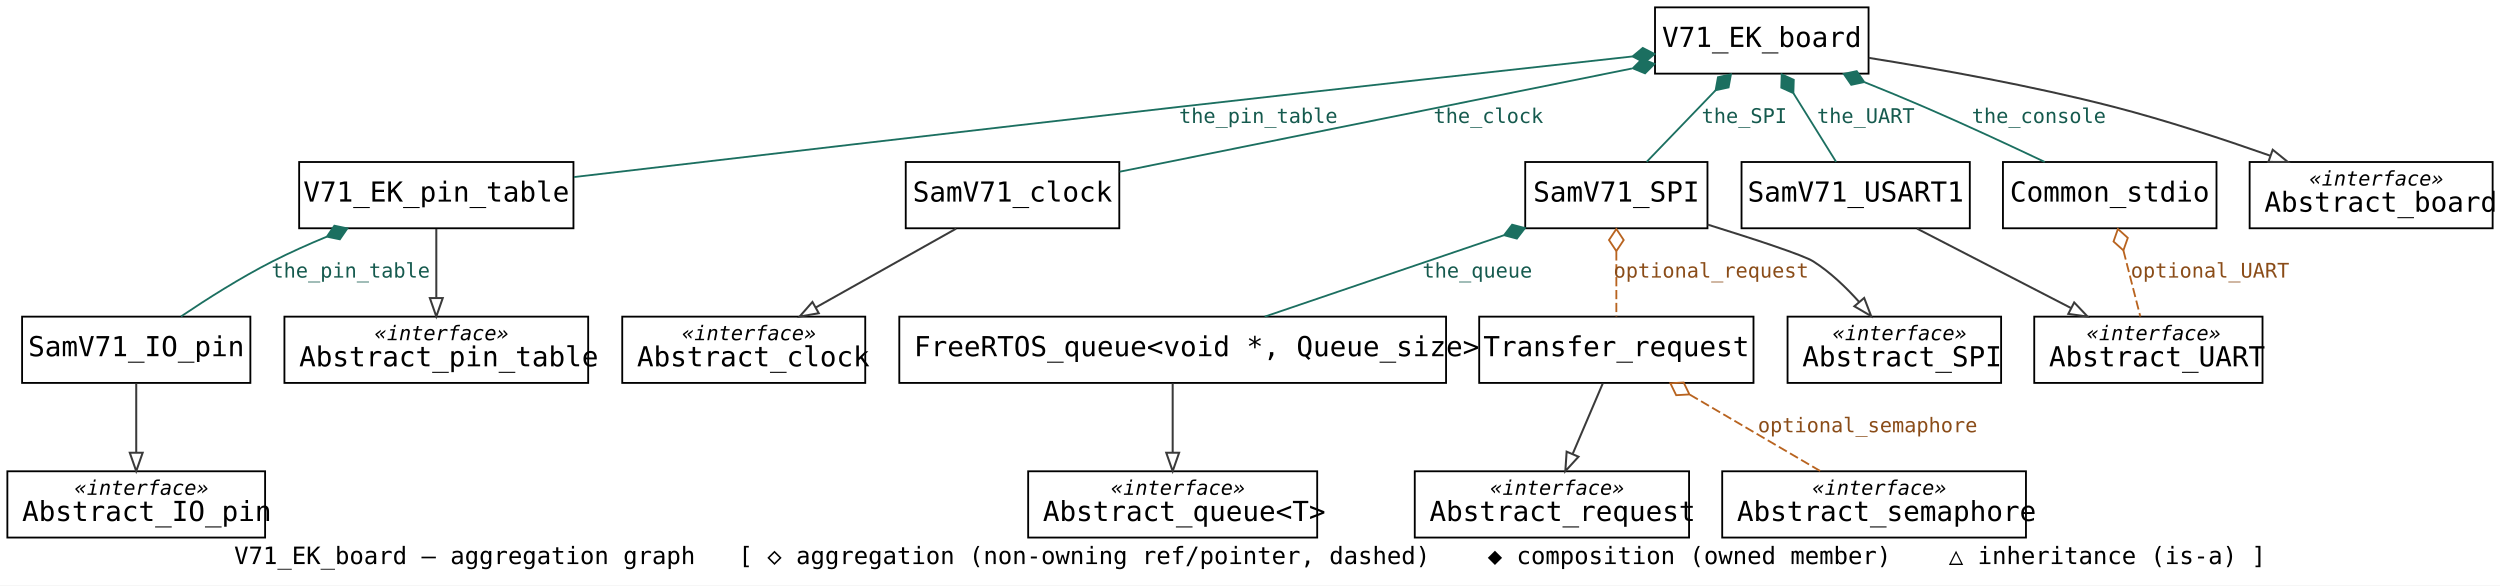
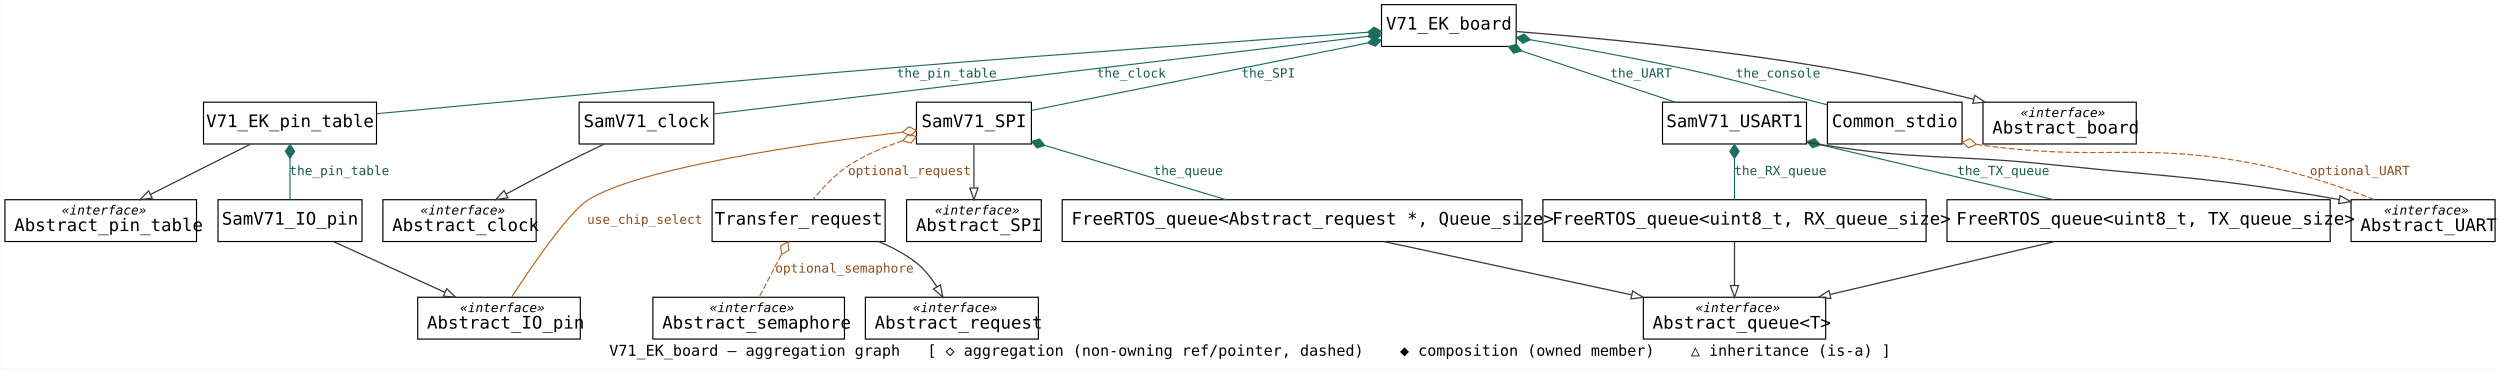
- <svg xmlns="http://www.w3.org/2000/svg" width="1358pt" height="318pt" viewBox="0.00 0.00 1358.00 318.00">
+ <svg xmlns="http://www.w3.org/2000/svg" width="2153pt" height="318pt" viewBox="0.00 0.00 2152.50 318.00">
  <g id="graph0" class="graph" transform="scale(1 1) rotate(0) translate(4 314)">
-     <polygon fill="white" stroke="transparent" points="-4,4 -4,-314 1354,-314 1354,4 -4,4" />
-     <text text-anchor="middle" x="675" y="-7.6" font-family="Consolas" font-size="13.00">V71_EK_board — aggregation graph   [ ◇ aggregation (non-owning ref/pointer, dashed)    ◆ composition (owned member)    △ inheritance (is-a) ]</text>
+     <polygon fill="white" stroke="transparent" points="-4,4 -4,-314 2148.5,-314 2148.5,4 -4,4" />
+     <text text-anchor="middle" x="1072.25" y="-7.6" font-family="Consolas" font-size="13.00">V71_EK_board — aggregation graph   [ ◇ aggregation (non-owning ref/pointer, dashed)    ◆ composition (owned member)    △ inheritance (is-a) ]</text>
    <g id="node1" class="node">
-       <polygon fill="none" stroke="black" points="1011,-310 895,-310 895,-274 1011,-274 1011,-310" />
-       <text text-anchor="middle" x="953" y="-288.5" font-family="Consolas" font-size="15.00">V71_EK_board</text>
+       <polygon fill="none" stroke="black" points="1301.5,-310 1185.5,-310 1185.5,-274 1301.5,-274 1301.5,-310" />
+       <text text-anchor="middle" x="1243.5" y="-288.5" font-family="Consolas" font-size="15.00">V71_EK_board</text>
    </g>
    <g id="node2" class="node">
-       <polygon fill="none" stroke="black" points="307.5,-226 158.5,-226 158.5,-190 307.5,-190 307.5,-226" />
-       <text text-anchor="middle" x="233" y="-204.5" font-family="Consolas" font-size="15.00">V71_EK_pin_table</text>
+       <polygon fill="none" stroke="black" points="320,-226 171,-226 171,-190 320,-190 320,-226" />
+       <text text-anchor="middle" x="245.5" y="-204.5" font-family="Consolas" font-size="15.00">V71_EK_pin_table</text>
+     </g>
+     <g id="edge2" class="edge">
+       <path fill="none" stroke="#1b6f60" d="M1173.32,-286.18C1080.61,-279.74 912.25,-267.75 768.5,-256 608.81,-242.94 421.89,-225.66 320.38,-216.11" />
+       <polygon fill="#1b6f60" stroke="#1b6f60" points="1173.37,-286.19 1179.64,-282.61 1185.34,-287.02 1179.08,-290.59 1173.37,-286.19" />
+       <text text-anchor="middle" x="811" y="-247.2" font-family="Consolas" font-size="11.00" fill="#155a4e"> the_pin_table</text>
+     </g>
+     <g id="node3" class="node">
+       <polygon fill="none" stroke="black" points="610.5,-226 494.5,-226 494.5,-190 610.5,-190 610.5,-226" />
+       <text text-anchor="middle" x="552.5" y="-204.5" font-family="Consolas" font-size="15.00">SamV71_clock</text>
    </g>
    <g id="edge1" class="edge">
-       <path fill="none" stroke="#1b6f60" d="M882.79,-283.34C818.75,-276.32 721.5,-265.59 637,-256 522.11,-242.95 388.9,-227.37 307.82,-217.83" />
-       <polygon fill="#1b6f60" stroke="#1b6f60" points="882.82,-283.34 889.22,-280.02 894.75,-284.65 888.35,-287.97 882.82,-283.34" />
-       <text text-anchor="middle" x="679.5" y="-247.2" font-family="Consolas" font-size="11.00" fill="#155a4e"> the_pin_table</text>
-     </g>
-     <g id="node3" class="node">
-       <polygon fill="none" stroke="black" points="604,-226 488,-226 488,-190 604,-190 604,-226" />
-       <text text-anchor="middle" x="546" y="-204.5" font-family="Consolas" font-size="15.00">SamV71_clock</text>
-     </g>
-     <g id="edge2" class="edge">
-       <path fill="none" stroke="#1b6f60" d="M882.46,-276.79C803.68,-260.91 677.59,-235.51 604.21,-220.73" />
-       <polygon fill="#1b6f60" stroke="#1b6f60" points="882.92,-276.88 889.6,-274.15 894.69,-279.25 888.01,-281.99 882.92,-276.88" />
-       <text text-anchor="middle" x="804.5" y="-247.2" font-family="Consolas" font-size="11.00" fill="#155a4e"> the_clock</text>
+       <path fill="none" stroke="#1b6f60" d="M1173.17,-282.65C1036.53,-266.44 737.55,-230.96 610.97,-215.94" />
+       <polygon fill="#1b6f60" stroke="#1b6f60" points="1173.56,-282.7 1179.99,-279.44 1185.48,-284.11 1179.05,-287.38 1173.56,-282.7" />
+       <text text-anchor="middle" x="970" y="-247.2" font-family="Consolas" font-size="11.00" fill="#155a4e"> the_clock</text>
    </g>
    <g id="node4" class="node">
-       <polygon fill="none" stroke="black" points="923.5,-226 824.5,-226 824.5,-190 923.5,-190 923.5,-226" />
-       <text text-anchor="middle" x="874" y="-204.5" font-family="Consolas" font-size="15.00">SamV71_SPI</text>
+       <polygon fill="none" stroke="black" points="884,-226 785,-226 785,-190 884,-190 884,-226" />
+       <text text-anchor="middle" x="834.5" y="-204.5" font-family="Consolas" font-size="15.00">SamV71_SPI</text>
    </g>
    <g id="edge3" class="edge">
-       <path fill="none" stroke="#1b6f60" d="M927.8,-264.85C915.59,-252.16 901.26,-237.29 890.46,-226.08" />
-       <polygon fill="#1b6f60" stroke="#1b6f60" points="927.92,-264.97 934.96,-266.51 936.25,-273.61 929.2,-272.06 927.92,-264.97" />
-       <text text-anchor="middle" x="943.5" y="-247.2" font-family="Consolas" font-size="11.00" fill="#155a4e"> the_SPI</text>
+       <path fill="none" stroke="#1b6f60" d="M1173.32,-276.93C1090.94,-260.41 956.39,-233.44 884.12,-218.95" />
+       <polygon fill="#1b6f60" stroke="#1b6f60" points="1173.57,-276.98 1180.24,-274.24 1185.33,-279.34 1178.67,-282.08 1173.57,-276.98" />
+       <text text-anchor="middle" x="1088" y="-247.2" font-family="Consolas" font-size="11.00" fill="#155a4e"> the_SPI</text>
    </g>
    <g id="node5" class="node">
-       <polygon fill="none" stroke="black" points="1066,-226 942,-226 942,-190 1066,-190 1066,-226" />
-       <text text-anchor="middle" x="1004" y="-204.5" font-family="Consolas" font-size="15.00">SamV71_USART1</text>
+       <polygon fill="none" stroke="black" points="1551.5,-226 1427.5,-226 1427.5,-190 1551.5,-190 1551.5,-226" />
+       <text text-anchor="middle" x="1489.5" y="-204.5" font-family="Consolas" font-size="15.00">SamV71_USART1</text>
    </g>
    <g id="edge4" class="edge">
-       <path fill="none" stroke="#1b6f60" d="M970.19,-263.36C977.87,-251.01 986.67,-236.86 993.37,-226.08" />
-       <polygon fill="#1b6f60" stroke="#1b6f60" points="970.15,-263.42 970.38,-270.63 963.82,-273.61 963.59,-266.4 970.15,-263.42" />
-       <text text-anchor="middle" x="1009.5" y="-247.2" font-family="Consolas" font-size="11.00" fill="#155a4e"> the_UART</text>
+       <path fill="none" stroke="#1b6f60" d="M1306.25,-270.08C1347.17,-256.44 1399.91,-238.86 1438.3,-226.07" />
+       <polygon fill="#1b6f60" stroke="#1b6f60" points="1306.15,-270.12 1301.73,-275.81 1294.77,-273.91 1299.2,-268.22 1306.15,-270.12" />
+       <text text-anchor="middle" x="1409" y="-247.2" font-family="Consolas" font-size="11.00" fill="#155a4e"> the_UART</text>
    </g>
    <g id="node6" class="node">
-       <polygon fill="none" stroke="black" points="1200,-226 1084,-226 1084,-190 1200,-190 1200,-226" />
-       <text text-anchor="middle" x="1142" y="-204.5" font-family="Consolas" font-size="15.00">Common_stdio</text>
+       <polygon fill="none" stroke="black" points="1685.5,-226 1569.5,-226 1569.5,-190 1685.5,-190 1685.5,-226" />
+       <text text-anchor="middle" x="1627.5" y="-204.5" font-family="Consolas" font-size="15.00">Common_stdio</text>
    </g>
    <g id="edge5" class="edge">
-       <path fill="none" stroke="#1b6f60" d="M1008.92,-269.31C1019.62,-265.01 1030.69,-260.45 1041,-256 1063.02,-246.51 1087.41,-235.18 1106.7,-226.03" />
-       <polygon fill="#1b6f60" stroke="#1b6f60" points="1008.66,-269.42 1004.57,-275.36 997.52,-273.86 1001.61,-267.92 1008.66,-269.42" />
-       <text text-anchor="middle" x="1103.5" y="-247.2" font-family="Consolas" font-size="11.00" fill="#155a4e"> the_console</text>
+       <path fill="none" stroke="#1b6f60" d="M1313.78,-279.73C1351.48,-273.38 1398.66,-264.94 1440.5,-256 1494.26,-244.52 1507.19,-239.43 1560.5,-226 1563.41,-225.27 1566.39,-224.52 1569.4,-223.76" />
+       <polygon fill="#1b6f60" stroke="#1b6f60" points="1313.73,-279.74 1308.47,-284.67 1301.89,-281.71 1307.15,-276.78 1313.73,-279.74" />
+       <text text-anchor="middle" x="1527" y="-247.2" font-family="Consolas" font-size="11.00" fill="#155a4e"> the_console</text>
+     </g>
+     <g id="node12" class="node">
+       <polygon fill="none" stroke="black" points="1835.5,-226 1703.5,-226 1703.5,-190 1835.5,-190 1835.5,-226" />
+       <text text-anchor="start" x="1736" y="-213.2" font-family="Consolas" font-style="italic" font-size="11.00">«interface»</text>
+       <text text-anchor="start" x="1711.5" y="-199" font-family="Consolas" font-size="15.00">Abstract_board</text>
+     </g>
+     <g id="edge14" class="edge">
+       <path fill="none" stroke="#3a3a3a" stroke-width="1.1" d="M1301.73,-286.84C1366.82,-281.7 1475.18,-271.67 1567.5,-256 1610.19,-248.76 1657.34,-237.95 1695.35,-228.52" />
+       <polygon fill="none" stroke="#3a3a3a" stroke-width="1.1" points="1696.46,-231.85 1705.31,-226.03 1694.76,-225.06 1696.46,-231.85" />
+     </g>
+     <g id="node7" class="node">
+       <polygon fill="none" stroke="black" points="307.5,-142 183.5,-142 183.5,-106 307.5,-106 307.5,-142" />
+       <text text-anchor="middle" x="245.5" y="-120.5" font-family="Consolas" font-size="15.00">SamV71_IO_pin</text>
+     </g>
+     <g id="edge6" class="edge">
+       <path fill="none" stroke="#1b6f60" d="M245.5,-177.48C245.5,-165.59 245.5,-152.31 245.5,-142.08" />
+       <polygon fill="#1b6f60" stroke="#1b6f60" points="245.5,-177.61 249.5,-183.61 245.5,-189.61 241.5,-183.61 245.5,-177.61" />
+       <text text-anchor="middle" x="288" y="-163.2" font-family="Consolas" font-size="11.00" fill="#155a4e"> the_pin_table</text>
+     </g>
+     <g id="node13" class="node">
+       <polygon fill="none" stroke="black" points="165,-142 0,-142 0,-106 165,-106 165,-142" />
+       <text text-anchor="start" x="49" y="-129.2" font-family="Consolas" font-style="italic" font-size="11.00">«interface»</text>
+       <text text-anchor="start" x="8" y="-115" font-family="Consolas" font-size="15.00">Abstract_pin_table</text>
+     </g>
+     <g id="edge15" class="edge">
+       <path fill="none" stroke="#3a3a3a" stroke-width="1.1" d="M211.33,-189.81C186.36,-177.25 152.32,-160.13 125.5,-146.63" />
+       <polygon fill="none" stroke="#3a3a3a" stroke-width="1.1" points="126.85,-143.39 116.35,-142.03 123.71,-149.65 126.85,-143.39" />
+     </g>
+     <g id="node14" class="node">
+       <polygon fill="none" stroke="black" points="457.5,-142 325.5,-142 325.5,-106 457.5,-106 457.5,-142" />
+       <text text-anchor="start" x="358" y="-129.2" font-family="Consolas" font-style="italic" font-size="11.00">«interface»</text>
+       <text text-anchor="start" x="333.5" y="-115" font-family="Consolas" font-size="15.00">Abstract_clock</text>
+     </g>
+     <g id="edge16" class="edge">
+       <path fill="none" stroke="#3a3a3a" stroke-width="1.1" d="M515.96,-189.86C504.26,-184.27 491.29,-177.97 479.5,-172 463.76,-164.03 446.62,-154.96 431.67,-146.93" />
+       <polygon fill="none" stroke="#3a3a3a" stroke-width="1.1" points="433.15,-143.75 422.69,-142.08 429.83,-149.91 433.15,-143.75" />
+     </g>
+     <g id="node8" class="node">
+       <polygon fill="none" stroke="black" points="758,-142 609,-142 609,-106 758,-106 758,-142" />
+       <text text-anchor="middle" x="683.5" y="-120.5" font-family="Consolas" font-size="15.00">Transfer_request</text>
+     </g>
+     <g id="edge11" class="edge">
+       <path fill="none" stroke="#b8631f" stroke-dasharray="5,2" d="M773.07,-192.72C757.5,-187.57 741.29,-180.79 727.5,-172 715.25,-164.19 704.09,-152.19 696.08,-142.28" />
+       <polygon fill="none" stroke="#b8631f" points="773.34,-192.8 780.25,-190.75 784.8,-196.34 777.89,-198.39 773.34,-192.8" />
+       <text text-anchor="middle" x="779" y="-163.2" font-family="Consolas" font-size="11.00" fill="#8a4c18"> optional_request</text>
+     </g>
+     <g id="node9" class="node">
+       <polygon fill="none" stroke="black" points="1306.5,-142 910.5,-142 910.5,-106 1306.5,-106 1306.5,-142" />
+       <text text-anchor="start" x="918.5" y="-120.5" font-family="Consolas" font-size="15.00">FreeRTOS_queue&lt;Abstract_request *, Queue_size&gt;</text>
+     </g>
+     <g id="edge7" class="edge">
+       <path fill="none" stroke="#1b6f60" d="M895.89,-188.63C942.53,-174.67 1006.2,-155.62 1051.68,-142.01" />
+       <polygon fill="#1b6f60" stroke="#1b6f60" points="895.62,-188.71 891.01,-194.26 884.12,-192.15 888.72,-186.6 895.62,-188.71" />
+       <text text-anchor="middle" x="1019" y="-163.2" font-family="Consolas" font-size="11.00" fill="#155a4e"> the_queue</text>
+     </g>
+     <g id="node15" class="node">
+       <polygon fill="none" stroke="black" points="892.5,-142 776.5,-142 776.5,-106 892.5,-106 892.5,-142" />
+       <text text-anchor="start" x="801" y="-129.2" font-family="Consolas" font-style="italic" font-size="11.00">«interface»</text>
+       <text text-anchor="start" x="784.5" y="-115" font-family="Consolas" font-size="15.00">Abstract_SPI</text>
+     </g>
+     <g id="edge17" class="edge">
+       <path fill="none" stroke="#3a3a3a" stroke-width="1.1" d="M834.5,-189.61C834.5,-178.77 834.5,-164.6 834.5,-152.29" />
+       <polygon fill="none" stroke="#3a3a3a" stroke-width="1.1" points="838,-152.08 834.5,-142.08 831,-152.08 838,-152.08" />
+     </g>
+     <g id="node17" class="node">
+       <polygon fill="none" stroke="black" points="495.5,-58 355.5,-58 355.5,-22 495.5,-22 495.5,-58" />
+       <text text-anchor="start" x="392" y="-45.2" font-family="Consolas" font-style="italic" font-size="11.00">«interface»</text>
+       <text text-anchor="start" x="363.5" y="-31" font-family="Consolas" font-size="15.00">Abstract_IO_pin</text>
+     </g>
+     <g id="edge10" class="edge">
+       <path fill="none" stroke="#b8631f" d="M772.92,-200.23C689.76,-190.2 546.84,-169.58 502.5,-142 485.37,-131.35 453.38,-84.31 436.53,-58.36" />
+       <polygon fill="none" stroke="#b8631f" points="773.07,-200.25 779.5,-196.98 784.98,-201.66 778.56,-204.93 773.07,-200.25" />
+       <text text-anchor="middle" x="551" y="-121.2" font-family="Consolas" font-size="11.00" fill="#8a4c18"> use_chip_select</text>
    </g>
    <g id="node10" class="node">
-       <polygon fill="none" stroke="black" points="1350,-226 1218,-226 1218,-190 1350,-190 1350,-226" />
-       <text text-anchor="start" x="1250.5" y="-213.2" font-family="Consolas" font-style="italic" font-size="11.00">«interface»</text>
-       <text text-anchor="start" x="1226" y="-199" font-family="Consolas" font-size="15.00">Abstract_board</text>
-     </g>
-     <g id="edge11" class="edge">
-       <path fill="none" stroke="#3a3a3a" stroke-width="1.1" d="M1011.14,-282.56C1049.23,-276.48 1099.93,-267.37 1144,-256 1172.51,-248.64 1203.61,-238.43 1229.24,-229.4" />
-       <polygon fill="none" stroke="#3a3a3a" stroke-width="1.1" points="1230.53,-232.66 1238.78,-226.01 1228.19,-226.06 1230.53,-232.66" />
-     </g>
-     <g id="node7" class="node">
-       <polygon fill="none" stroke="black" points="132,-142 8,-142 8,-106 132,-106 132,-142" />
-       <text text-anchor="middle" x="70" y="-120.5" font-family="Consolas" font-size="15.00">SamV71_IO_pin</text>
-     </g>
-     <g id="edge6" class="edge">
-       <path fill="none" stroke="#1b6f60" d="M173.52,-185.44C163.52,-181.3 153.36,-176.76 144,-172 126.77,-163.24 108.42,-151.61 94.31,-142.1" />
-       <polygon fill="#1b6f60" stroke="#1b6f60" points="173.55,-185.45 180.61,-183.99 184.69,-189.94 177.63,-191.41 173.55,-185.45" />
-       <text text-anchor="middle" x="186.5" y="-163.2" font-family="Consolas" font-size="11.00" fill="#155a4e"> the_pin_table</text>
+       <polygon fill="none" stroke="black" points="1654.5,-142 1324.5,-142 1324.5,-106 1654.5,-106 1654.5,-142" />
+       <text text-anchor="start" x="1332.5" y="-120.5" font-family="Consolas" font-size="15.00">FreeRTOS_queue&lt;uint8_t, RX_queue_size&gt;</text>
+     </g>
+     <g id="edge8" class="edge">
+       <path fill="none" stroke="#1b6f60" d="M1489.5,-177.48C1489.5,-165.59 1489.5,-152.31 1489.5,-142.08" />
+       <polygon fill="#1b6f60" stroke="#1b6f60" points="1489.5,-177.61 1493.5,-183.61 1489.5,-189.61 1485.5,-183.61 1489.5,-177.61" />
+       <text text-anchor="middle" x="1529" y="-163.2" font-family="Consolas" font-size="11.00" fill="#155a4e"> the_RX_queue</text>
    </g>
    <g id="node11" class="node">
-       <polygon fill="none" stroke="black" points="315.5,-142 150.5,-142 150.5,-106 315.5,-106 315.5,-142" />
-       <text text-anchor="start" x="199.5" y="-129.2" font-family="Consolas" font-style="italic" font-size="11.00">«interface»</text>
-       <text text-anchor="start" x="158.5" y="-115" font-family="Consolas" font-size="15.00">Abstract_pin_table</text>
+       <polygon fill="none" stroke="black" points="2002.5,-142 1672.5,-142 1672.5,-106 2002.5,-106 2002.5,-142" />
+       <text text-anchor="start" x="1680.5" y="-120.5" font-family="Consolas" font-size="15.00">FreeRTOS_queue&lt;uint8_t, TX_queue_size&gt;</text>
+     </g>
+     <g id="edge9" class="edge">
+       <path fill="none" stroke="#1b6f60" d="M1563.7,-189.25C1637.68,-171.73 1711.54,-154.41 1764.58,-142.02" />
+       <polygon fill="#1b6f60" stroke="#1b6f60" points="1563.51,-189.29 1558.59,-194.57 1551.83,-192.06 1556.75,-186.78 1563.51,-189.29" />
+       <text text-anchor="middle" x="1721" y="-163.2" font-family="Consolas" font-size="11.00" fill="#155a4e"> the_TX_queue</text>
+     </g>
+     <g id="node16" class="node">
+       <polygon fill="none" stroke="black" points="2144.5,-142 2020.5,-142 2020.5,-106 2144.5,-106 2144.5,-142" />
+       <text text-anchor="start" x="2049" y="-129.2" font-family="Consolas" font-style="italic" font-size="11.00">«interface»</text>
+       <text text-anchor="start" x="2028.5" y="-115" font-family="Consolas" font-size="15.00">Abstract_UART</text>
+     </g>
+     <g id="edge18" class="edge">
+       <path fill="none" stroke="#3a3a3a" stroke-width="1.1" d="M1551.73,-191.55C1554.69,-190.99 1557.62,-190.47 1560.5,-190 1650.33,-175.36 1673.98,-181.49 1764.5,-172 1871.26,-160.81 1900.94,-161.52 2010.14,-142.14" />
+       <polygon fill="none" stroke="#3a3a3a" stroke-width="1.1" points="2011.02,-145.54 2020.25,-140.33 2009.79,-138.65 2011.02,-145.54" />
    </g>
    <g id="edge12" class="edge">
-       <path fill="none" stroke="#3a3a3a" stroke-width="1.1" d="M233,-189.61C233,-178.77 233,-164.6 233,-152.29" />
-       <polygon fill="none" stroke="#3a3a3a" stroke-width="1.1" points="236.5,-152.08 233,-142.08 229.5,-152.08 236.5,-152.08" />
-     </g>
-     <g id="node12" class="node">
-       <polygon fill="none" stroke="black" points="466,-142 334,-142 334,-106 466,-106 466,-142" />
-       <text text-anchor="start" x="366.5" y="-129.2" font-family="Consolas" font-style="italic" font-size="11.00">«interface»</text>
-       <text text-anchor="start" x="342" y="-115" font-family="Consolas" font-size="15.00">Abstract_clock</text>
+       <path fill="none" stroke="#b8631f" stroke-dasharray="5,2" d="M1697.94,-189.67C1805.84,-173.79 1837.96,-192.99 1942.5,-172 1976.43,-165.19 2013.51,-152.49 2040.98,-142.01" />
+       <polygon fill="none" stroke="#b8631f" points="1697.7,-189.71 1692.38,-194.59 1685.84,-191.55 1691.15,-186.68 1697.7,-189.71" />
+       <text text-anchor="middle" x="2028" y="-163.2" font-family="Consolas" font-size="11.00" fill="#8a4c18"> optional_UART</text>
+     </g>
+     <g id="edge19" class="edge">
+       <path fill="none" stroke="#3a3a3a" stroke-width="1.1" d="M283.23,-105.81C311.05,-93.14 349.05,-75.83 378.79,-62.28" />
+       <polygon fill="none" stroke="#3a3a3a" stroke-width="1.1" points="380.48,-65.36 388.12,-58.03 377.57,-58.99 380.48,-65.36" />
+     </g>
+     <g id="node19" class="node">
+       <polygon fill="none" stroke="black" points="890,-58 741,-58 741,-22 890,-22 890,-58" />
+       <text text-anchor="start" x="782" y="-45.2" font-family="Consolas" font-style="italic" font-size="11.00">«interface»</text>
+       <text text-anchor="start" x="749" y="-31" font-family="Consolas" font-size="15.00">Abstract_request</text>
+     </g>
+     <g id="edge23" class="edge">
+       <path fill="none" stroke="#3a3a3a" stroke-width="1.1" d="M752.37,-105.98C763.78,-101.3 774.98,-95.4 784.5,-88 791.71,-82.4 797.79,-74.62 802.6,-67.01" />
+       <polygon fill="none" stroke="#3a3a3a" stroke-width="1.1" points="805.67,-68.69 807.66,-58.28 799.61,-65.18 805.67,-68.69" />
+     </g>
+     <g id="node20" class="node">
+       <polygon fill="none" stroke="black" points="723,-58 558,-58 558,-22 723,-22 723,-58" />
+       <text text-anchor="start" x="607" y="-45.2" font-family="Consolas" font-style="italic" font-size="11.00">«interface»</text>
+       <text text-anchor="start" x="566" y="-31" font-family="Consolas" font-size="15.00">Abstract_semaphore</text>
    </g>
    <g id="edge13" class="edge">
-       <path fill="none" stroke="#3a3a3a" stroke-width="1.1" d="M515.39,-189.81C493.22,-177.36 463.07,-160.42 439.15,-146.99" />
-       <polygon fill="none" stroke="#3a3a3a" stroke-width="1.1" points="440.75,-143.87 430.32,-142.03 437.32,-149.98 440.75,-143.87" />
-     </g>
-     <g id="node8" class="node">
-       <polygon fill="none" stroke="black" points="781.5,-142 484.5,-142 484.5,-106 781.5,-106 781.5,-142" />
-       <text text-anchor="start" x="492.5" y="-120.5" font-family="Consolas" font-size="15.00">FreeRTOS_queue&lt;void *, Queue_size&gt;</text>
-     </g>
-     <g id="edge7" class="edge">
-       <path fill="none" stroke="#1b6f60" d="M812.82,-186.18C772.63,-172.51 720.7,-154.84 682.99,-142.01" />
-       <polygon fill="#1b6f60" stroke="#1b6f60" points="813,-186.24 819.97,-184.39 824.36,-190.11 817.39,-191.96 813,-186.24" />
-       <text text-anchor="middle" x="798.5" y="-163.2" font-family="Consolas" font-size="11.00" fill="#155a4e"> the_queue</text>
-     </g>
-     <g id="node9" class="node">
-       <polygon fill="none" stroke="black" points="948.5,-142 799.5,-142 799.5,-106 948.5,-106 948.5,-142" />
-       <text text-anchor="middle" x="874" y="-120.5" font-family="Consolas" font-size="15.00">Transfer_request</text>
-     </g>
-     <g id="edge9" class="edge">
-       <path fill="none" stroke="#b8631f" stroke-dasharray="5,2" d="M874,-177.48C874,-165.59 874,-152.31 874,-142.08" />
-       <polygon fill="none" stroke="#b8631f" points="874,-177.61 878,-183.61 874,-189.61 870,-183.61 874,-177.61" />
-       <text text-anchor="middle" x="925.5" y="-163.2" font-family="Consolas" font-size="11.00" fill="#8a4c18"> optional_request</text>
-     </g>
-     <g id="node13" class="node">
-       <polygon fill="none" stroke="black" points="1083,-142 967,-142 967,-106 1083,-106 1083,-142" />
-       <text text-anchor="start" x="991.5" y="-129.2" font-family="Consolas" font-style="italic" font-size="11.00">«interface»</text>
-       <text text-anchor="start" x="975" y="-115" font-family="Consolas" font-size="15.00">Abstract_SPI</text>
-     </g>
-     <g id="edge14" class="edge">
-       <path fill="none" stroke="#3a3a3a" stroke-width="1.1" d="M923.54,-192.02C948.98,-184.11 975.73,-175.36 981,-172 990.19,-166.14 998.76,-157.93 1005.86,-150.01" />
-       <polygon fill="none" stroke="#3a3a3a" stroke-width="1.1" points="1008.62,-152.16 1012.42,-142.28 1003.28,-147.63 1008.62,-152.16" />
-     </g>
-     <g id="node14" class="node">
-       <polygon fill="none" stroke="black" points="1225,-142 1101,-142 1101,-106 1225,-106 1225,-142" />
-       <text text-anchor="start" x="1129.5" y="-129.2" font-family="Consolas" font-style="italic" font-size="11.00">«interface»</text>
-       <text text-anchor="start" x="1109" y="-115" font-family="Consolas" font-size="15.00">Abstract_UART</text>
-     </g>
-     <g id="edge15" class="edge">
-       <path fill="none" stroke="#3a3a3a" stroke-width="1.1" d="M1037.33,-189.81C1061.69,-177.25 1094.89,-160.13 1121.05,-146.63" />
-       <polygon fill="none" stroke="#3a3a3a" stroke-width="1.1" points="1122.7,-149.72 1129.98,-142.03 1119.49,-143.5 1122.7,-149.72" />
-     </g>
-     <g id="edge8" class="edge">
-       <path fill="none" stroke="#b8631f" stroke-dasharray="5,2" d="M1149.46,-177.85C1152.53,-165.88 1155.98,-152.42 1158.62,-142.08" />
-       <polygon fill="none" stroke="#b8631f" points="1149.43,-177.99 1151.82,-184.79 1146.45,-189.61 1144.07,-182.81 1149.43,-177.99" />
-       <text text-anchor="middle" x="1196.5" y="-163.2" font-family="Consolas" font-size="11.00" fill="#8a4c18"> optional_UART</text>
-     </g>
-     <g id="node15" class="node">
-       <polygon fill="none" stroke="black" points="140,-58 0,-58 0,-22 140,-22 140,-58" />
-       <text text-anchor="start" x="36.5" y="-45.2" font-family="Consolas" font-style="italic" font-size="11.00">«interface»</text>
-       <text text-anchor="start" x="8" y="-31" font-family="Consolas" font-size="15.00">Abstract_IO_pin</text>
-     </g>
-     <g id="edge16" class="edge">
-       <path fill="none" stroke="#3a3a3a" stroke-width="1.1" d="M70,-105.61C70,-94.77 70,-80.6 70,-68.29" />
-       <polygon fill="none" stroke="#3a3a3a" stroke-width="1.1" points="73.5,-68.08 70,-58.08 66.5,-68.08 73.5,-68.08" />
-     </g>
-     <g id="node16" class="node">
-       <polygon fill="none" stroke="black" points="711.5,-58 554.5,-58 554.5,-22 711.5,-22 711.5,-58" />
-       <text text-anchor="start" x="599.5" y="-45.2" font-family="Consolas" font-style="italic" font-size="11.00">«interface»</text>
-       <text text-anchor="start" x="562.5" y="-31" font-family="Consolas" font-size="15.00">Abstract_queue&lt;T&gt;</text>
-     </g>
-     <g id="edge17" class="edge">
-       <path fill="none" stroke="#3a3a3a" stroke-width="1.1" d="M633,-105.61C633,-94.77 633,-80.6 633,-68.29" />
-       <polygon fill="none" stroke="#3a3a3a" stroke-width="1.1" points="636.5,-68.08 633,-58.08 629.5,-68.08 636.5,-68.08" />
-     </g>
-     <g id="node17" class="node">
-       <polygon fill="none" stroke="black" points="913.5,-58 764.5,-58 764.5,-22 913.5,-22 913.5,-58" />
-       <text text-anchor="start" x="805.5" y="-45.2" font-family="Consolas" font-style="italic" font-size="11.00">«interface»</text>
-       <text text-anchor="start" x="772.5" y="-31" font-family="Consolas" font-size="15.00">Abstract_request</text>
-     </g>
-     <g id="edge18" class="edge">
-       <path fill="none" stroke="#3a3a3a" stroke-width="1.1" d="M866.58,-105.61C861.86,-94.56 855.66,-80.03 850.33,-67.55" />
-       <polygon fill="none" stroke="#3a3a3a" stroke-width="1.1" points="853.44,-65.91 846.29,-58.08 847,-68.66 853.44,-65.91" />
+       <path fill="none" stroke="#b8631f" stroke-dasharray="5,2" d="M668.61,-94.61C662.23,-82.44 654.99,-68.64 649.46,-58.08" />
+       <polygon fill="none" stroke="#b8631f" points="668.81,-94.98 675.14,-98.44 674.38,-105.61 668.05,-102.15 668.81,-94.98" />
+       <text text-anchor="middle" x="723" y="-79.2" font-family="Consolas" font-size="11.00" fill="#8a4c18"> optional_semaphore</text>
    </g>
    <g id="node18" class="node">
-       <polygon fill="none" stroke="black" points="1096.5,-58 931.5,-58 931.5,-22 1096.5,-22 1096.5,-58" />
-       <text text-anchor="start" x="980.5" y="-45.2" font-family="Consolas" font-style="italic" font-size="11.00">«interface»</text>
-       <text text-anchor="start" x="939.5" y="-31" font-family="Consolas" font-size="15.00">Abstract_semaphore</text>
-     </g>
-     <g id="edge10" class="edge">
-       <path fill="none" stroke="#b8631f" stroke-dasharray="5,2" d="M913.95,-99.6C936.49,-86.4 964.17,-70.19 984.69,-58.17" />
-       <polygon fill="none" stroke="#b8631f" points="913.7,-99.75 910.55,-106.23 903.35,-105.81 906.5,-99.33 913.7,-99.75" />
-       <text text-anchor="middle" x="1010.5" y="-79.2" font-family="Consolas" font-size="11.00" fill="#8a4c18"> optional_semaphore</text>
+       <polygon fill="none" stroke="black" points="1568,-58 1411,-58 1411,-22 1568,-22 1568,-58" />
+       <text text-anchor="start" x="1456" y="-45.2" font-family="Consolas" font-style="italic" font-size="11.00">«interface»</text>
+       <text text-anchor="start" x="1419" y="-31" font-family="Consolas" font-size="15.00">Abstract_queue&lt;T&gt;</text>
+     </g>
+     <g id="edge20" class="edge">
+       <path fill="none" stroke="#3a3a3a" stroke-width="1.1" d="M1187.91,-105.91C1250.01,-92.54 1336.33,-73.97 1400.71,-60.11" />
+       <polygon fill="none" stroke="#3a3a3a" stroke-width="1.1" points="1401.81,-63.45 1410.85,-57.93 1400.34,-56.61 1401.81,-63.45" />
+     </g>
+     <g id="edge21" class="edge">
+       <path fill="none" stroke="#3a3a3a" stroke-width="1.1" d="M1489.5,-105.61C1489.5,-94.77 1489.5,-80.6 1489.5,-68.29" />
+       <polygon fill="none" stroke="#3a3a3a" stroke-width="1.1" points="1493,-68.08 1489.5,-58.08 1486,-68.08 1493,-68.08" />
+     </g>
+     <g id="edge22" class="edge">
+       <path fill="none" stroke="#3a3a3a" stroke-width="1.1" d="M1764.97,-105.91C1708.67,-92.64 1630.58,-74.24 1571.91,-60.42" />
+       <polygon fill="none" stroke="#3a3a3a" stroke-width="1.1" points="1572.47,-56.95 1561.94,-58.07 1570.87,-63.77 1572.47,-56.95" />
    </g>
  </g>
</svg>
